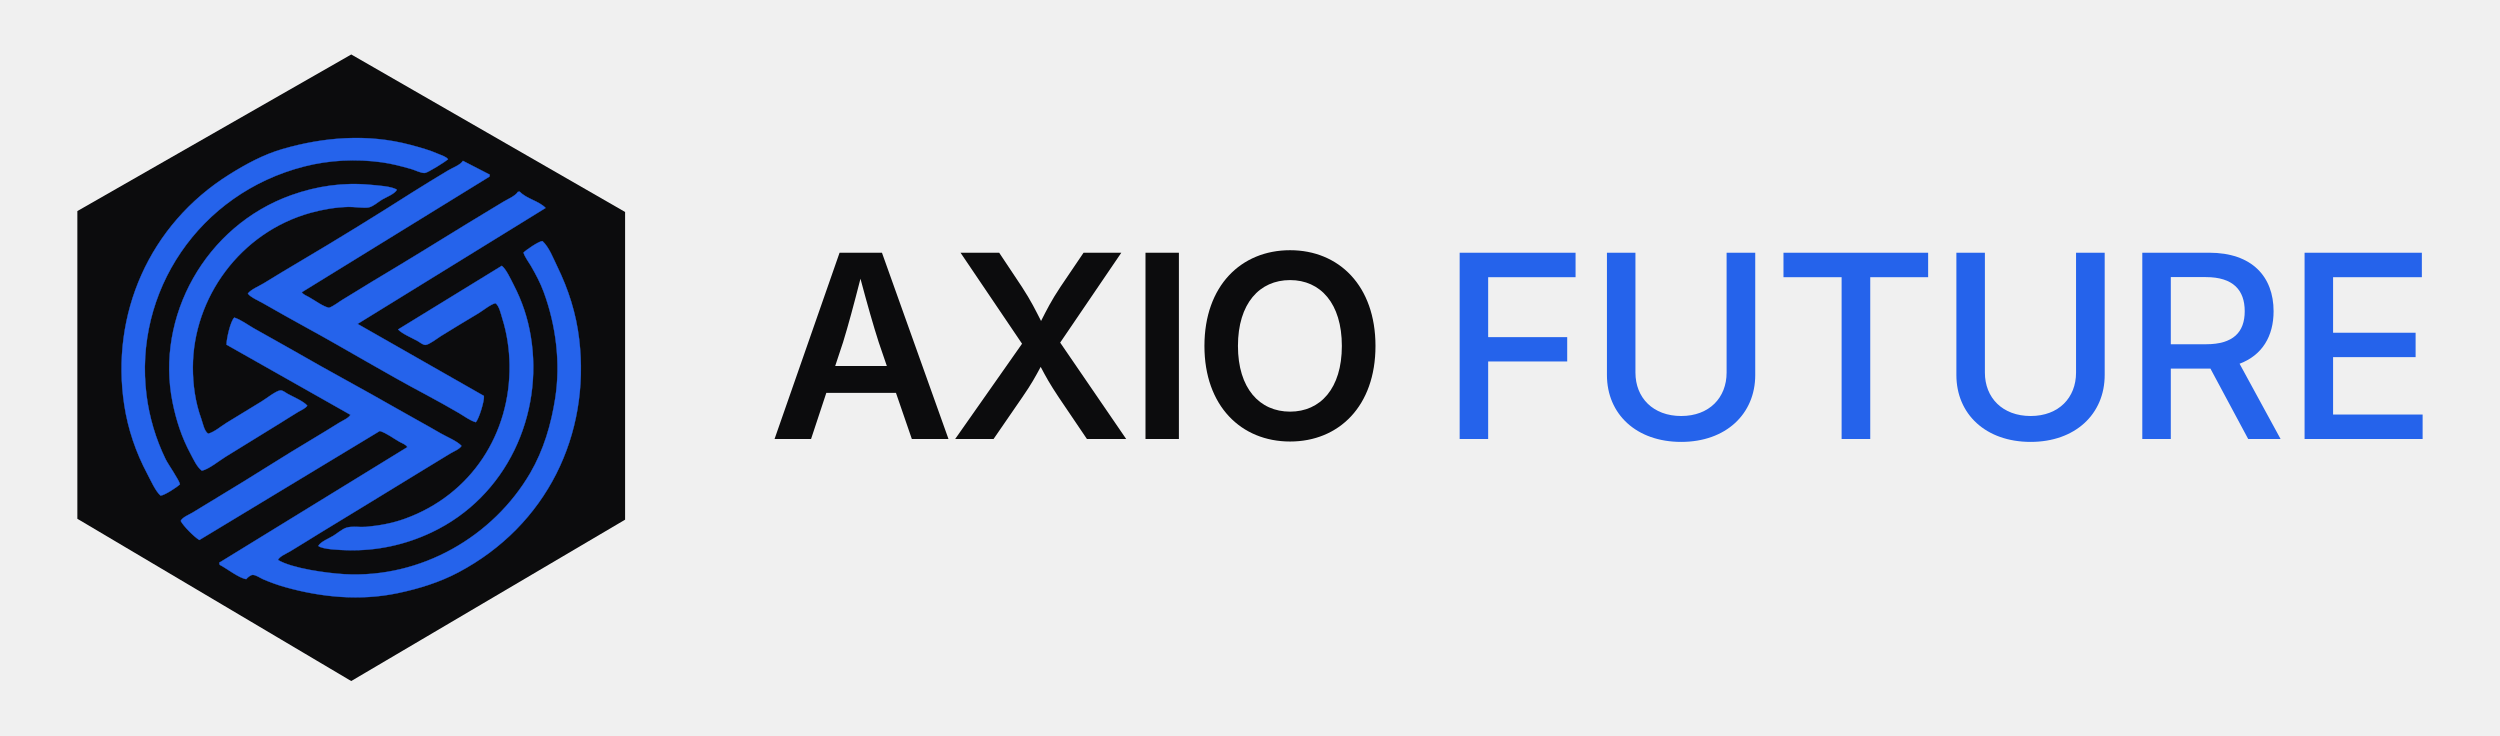
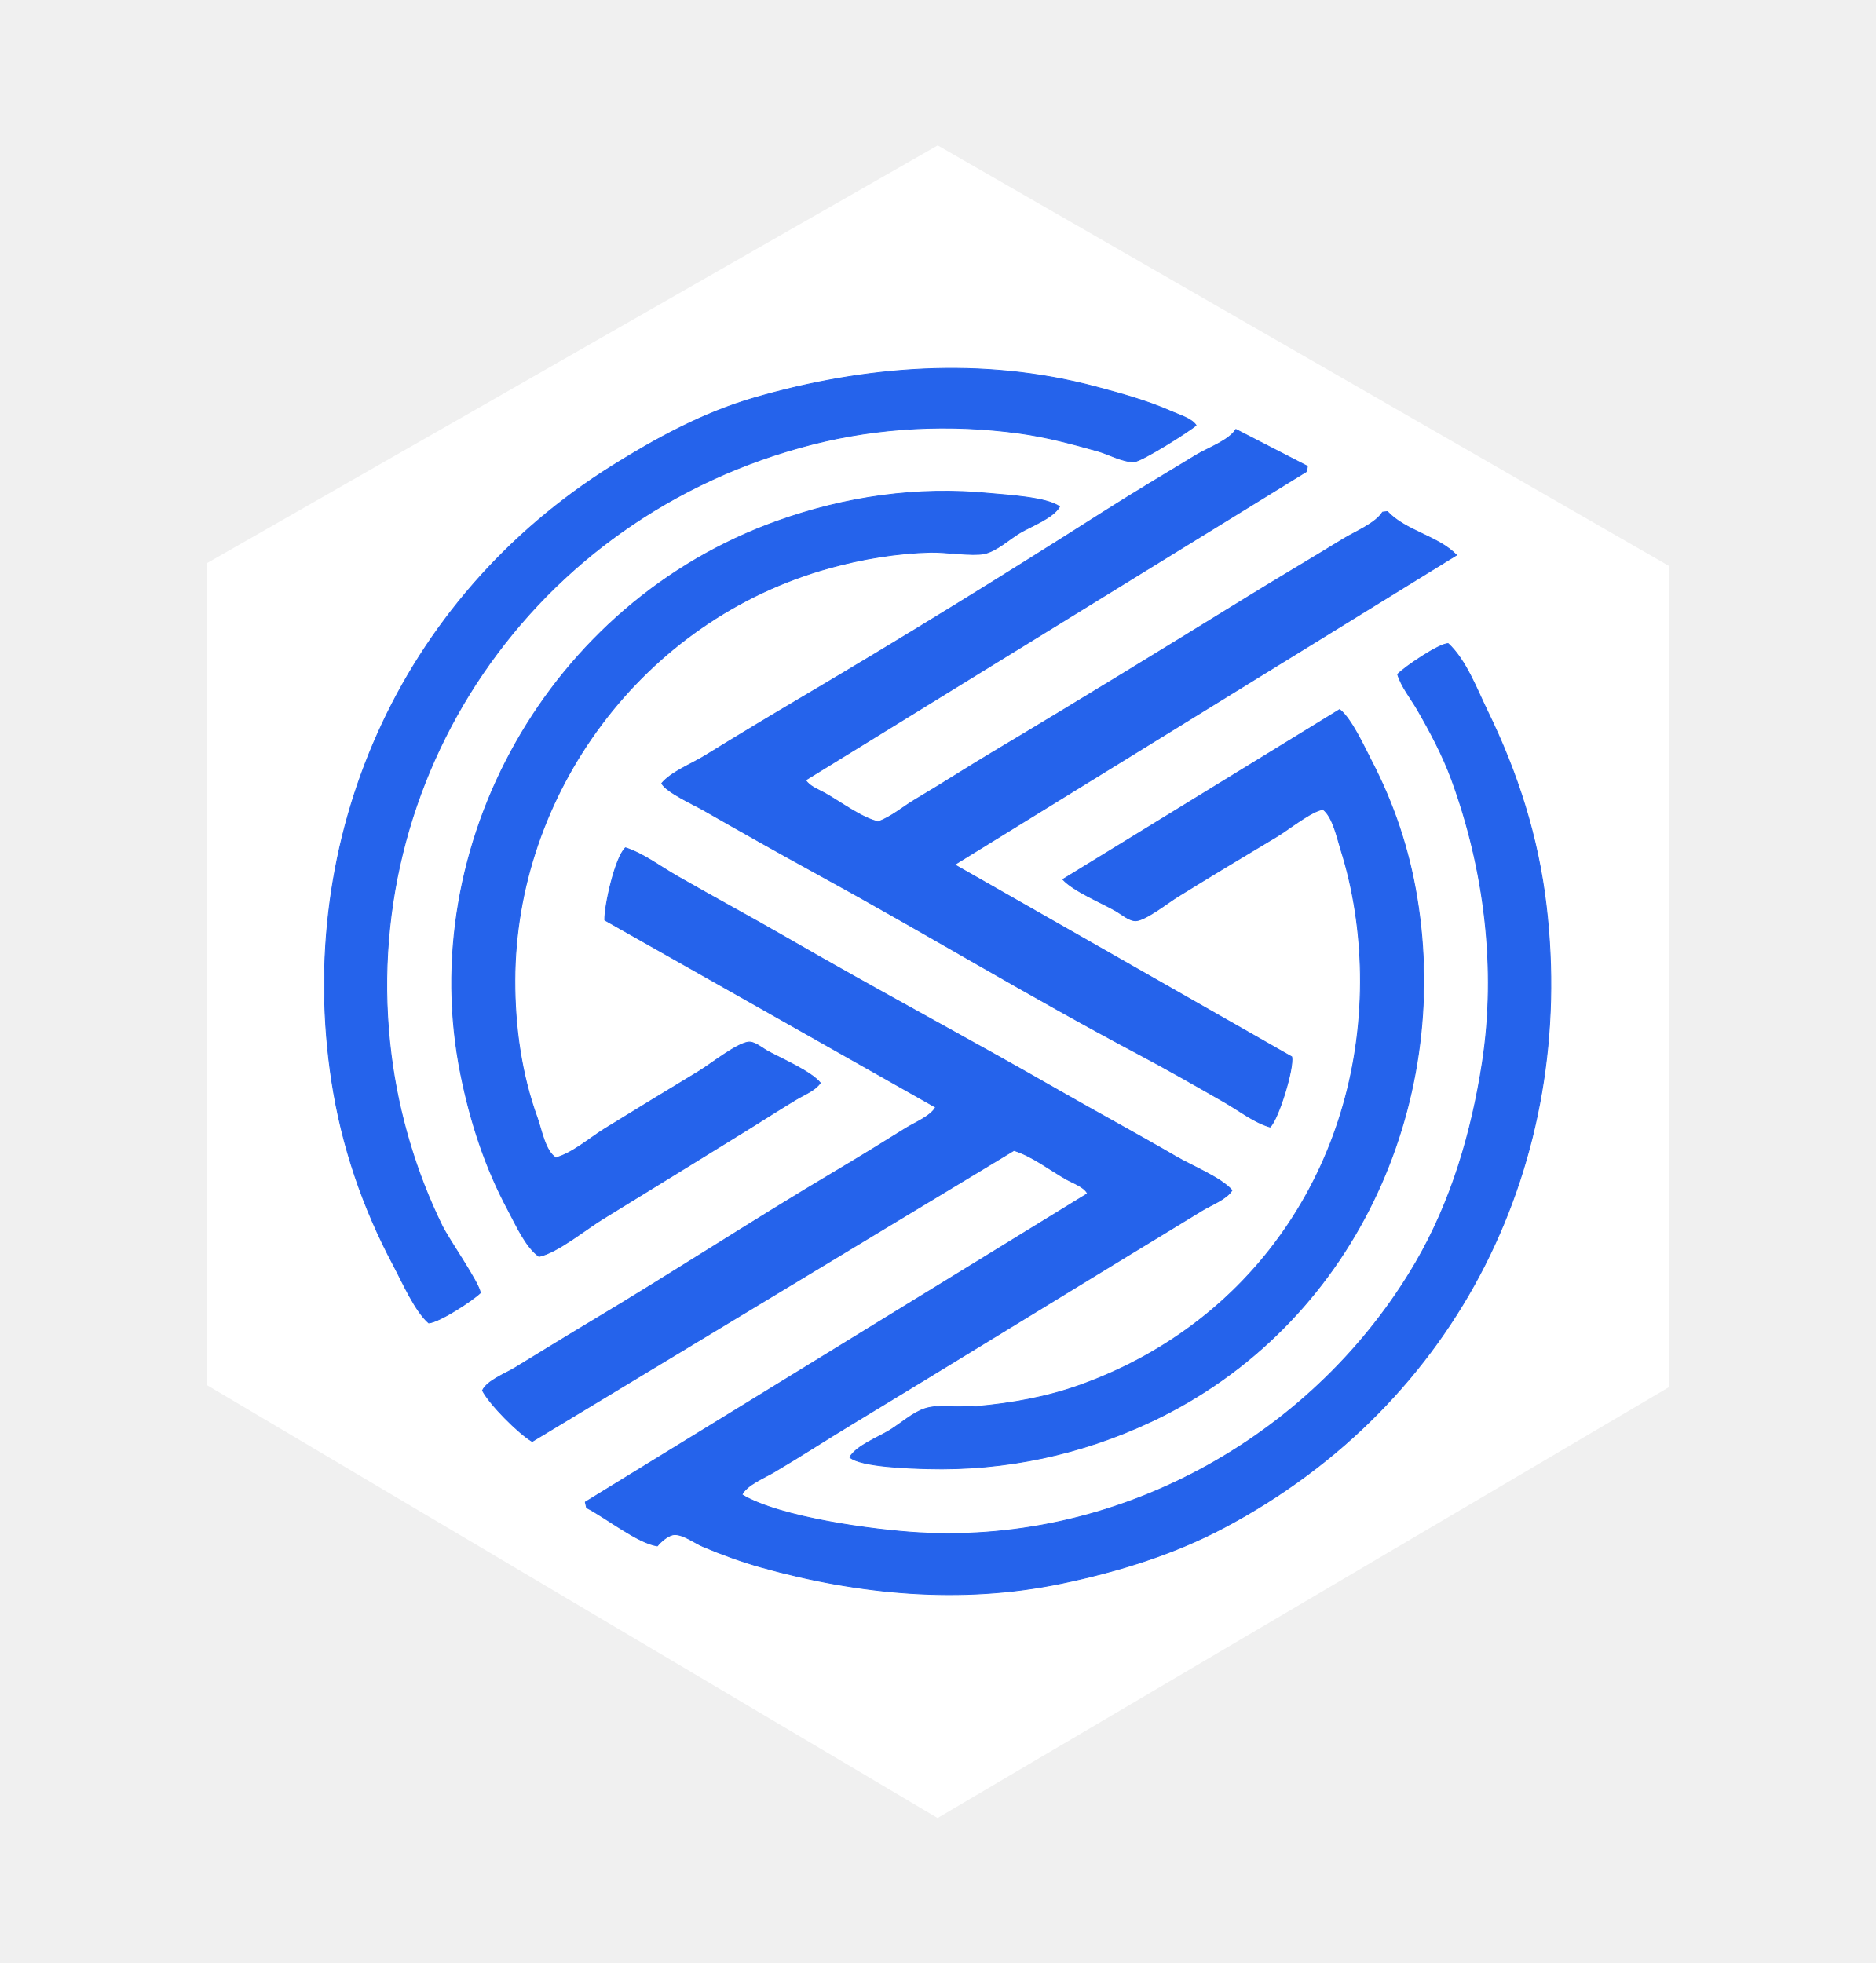
- <svg xmlns="http://www.w3.org/2000/svg" viewBox="0 0 2050 603" width="2050" height="603">
+ <svg xmlns="http://www.w3.org/2000/svg" viewBox="0 0 576 603" width="576" height="603">
  <line x1="89.08" y1="180.283" x2="89.08" y2="180.283" fill="none" stroke="#000000" stroke-width="2" />
-   <path d="M89.08 178.08L89.08 419.78L305.26 547.5L521.43 420.51L521.43 178.81L305.26 54.85Z" transform="matrix(0.97144 0 0 0.97432 -8.53432 8.05917)" fill="#0c0c0d" stroke="#0c0c0d" stroke-width="30" />
+   <path d="M89.08 178.08L89.08 419.78L305.26 547.5L521.43 420.51L521.43 178.81L305.26 54.85Z" transform="matrix(0.97144 0 0 0.97432 -8.53432 8.05917)" fill="#ffffff" stroke="#ffffff" stroke-width="30" />
  <path d="M379.44 128.25C377.34 130.17 363.52 139.26 361.24 139.44C358.07 139.68 353.64 137.12 350.59 136.22C342.88 133.95 335.22 131.8 327.22 130.67C306.96 127.79 286.07 128.83 266.29 134.1C183.32 156.23 131.88 237.05 142.18 321.72C144.36 339.67 149.49 357.74 157.17 374.11C159.16 378.37 168.15 391.69 168.46 394.75C166.06 397.18 156.41 403.74 153.25 404.01C149.23 400.4 145.43 391.31 142.89 386.35C133.77 368.55 127.57 349.52 124.67 329.7C113.83 255.56 144.11 181.91 207.4 140.66C220.43 132.18 234.21 124.36 249.16 119.84C281.85 109.95 316.48 107.16 349.78 116.41C357.31 118.5 365.13 120.74 372.23 124.03C374.55 125.11 378.1 126.13 379.44 128.25ZM391.16 129.5C398.19 133.27 405.22 137.04 412.25 140.82C412.18 141.35 412.11 141.88 412.04 142.42C362.8 174.03 313.57 205.64 264.33 237.25C265.52 239.19 268.03 240.12 270 241.26C274.27 243.72 281.17 249.07 285.75 250C289.56 248.62 293.08 245.43 296.54 243.3C304.46 238.43 312.16 233.21 320.05 228.31C344.97 212.83 369.68 196.99 394.37 181.13C403.82 175.06 413.42 169.19 422.88 163.13C426.29 160.95 432.36 158.4 434.42 154.92C434.89 154.86 435.37 154.81 435.85 154.75C441.15 160.7 450.88 162.31 456.21 168.14C406.89 199.83 357.57 231.52 308.25 263.22C341.38 282.89 374.51 302.57 407.64 322.25C408.29 325.75 403.77 341.27 401.25 343.81C396.55 342.4 392.18 338.8 387.98 336.28C379.53 331.22 371.01 326.13 362.37 321.37C330.5 303.79 299.67 284.26 268.04 266.23C256.73 259.78 245.46 253.16 234.27 246.49C231.37 244.77 223.26 240.94 221.93 238.25C224.74 234.72 230.75 232.28 234.58 229.82C244.14 223.68 253.77 217.64 263.44 211.69C293.2 193.37 322.71 174.4 351.82 155.06C360.97 148.99 370.3 143.19 379.59 137.33C382.86 135.26 389.26 132.87 391.16 129.5ZM339.2 153.25C337.21 156.79 330.96 159.15 327.52 161.27C324.33 163.25 320.63 166.92 316.92 167.71C313.45 168.45 305.29 167.14 301.14 167.26C291.03 167.54 280.99 169.3 271.3 172.1C215.96 188.1 178.76 241.78 178.64 298.75C178.61 312.98 180.54 327.54 185.24 341.01C186.44 344.43 187.58 351.31 190.72 353.25C195.65 351.86 200.79 347.13 205.11 344.36C214.36 338.43 223.63 332.53 232.92 326.67C236.32 324.53 243.78 318.3 247.4 317.73C249.24 317.45 251.67 319.66 253.2 320.53C257.31 322.86 265.97 326.74 268.67 330.25C267.21 332.55 263.89 333.89 261.59 335.33C256.89 338.27 252.28 341.38 247.63 344.38C233.24 353.67 218.81 362.9 204.39 372.15C199.48 375.3 191.13 382.42 185.75 383.57C181.79 380.59 178.98 373.88 176.73 369.51C169.87 356.21 165.54 342.28 162.7 327.62C149.09 257.37 188.46 182.89 255.95 157.7C276.1 150.18 297.18 146.97 318.72 149.19C323.6 149.69 335.5 150.34 339.2 153.25ZM220.64 472.5C214.89 471.63 205.56 463.87 199.78 460.75C199.65 460.17 199.52 459.6 199.4 459.02C248.75 427.43 298.1 395.84 347.45 364.25C346.44 362.16 343.31 361.08 341.33 359.93C336.42 357.07 331.15 352.73 325.75 351.01C278.42 380.81 231.08 410.61 183.75 440.41C179.7 437.93 171.2 428.99 169.09 424.75C170.46 421.7 175.81 419.59 178.6 417.82C185.95 413.16 193.24 408.45 200.62 403.85C225.09 388.62 248.93 372.37 273.44 357.21C280.32 352.95 287.12 348.59 293.9 344.17C296.57 342.44 301.16 340.55 302.67 337.75C270.16 318.58 237.65 299.42 205.14 280.25C205.03 275.91 208.2 260.95 211.25 258.03C216.53 259.82 221.67 263.89 226.47 266.76C237.15 273.14 247.99 279.2 258.64 285.61C285.25 301.64 312.44 316.7 339.11 332.65C350.59 339.52 362.29 346.07 373.73 353.02C378.2 355.73 386.89 359.42 390.03 363.25C388.41 366 383.89 367.73 381.19 369.46C373.88 374.16 366.51 378.77 359.17 383.44C332.28 400.53 305.47 417.75 278.52 434.75C270.67 439.7 262.96 444.93 255.06 449.79C252.28 451.51 246.92 453.78 245.57 456.75C256.74 463.78 284.48 467.64 297.75 468.43C358.25 472.03 415.04 437.53 444.19 385.42C454.71 366.62 460.65 345.38 463.8 324.17C468.11 295.17 464.43 264.51 454.73 237.01C452.12 229.61 448.47 222.44 444.67 215.6C442.74 212.13 439.94 208.54 438.84 204.75C440.74 202.61 451.14 195.24 453.75 195.31C459.01 200.38 462.23 209.44 465.29 215.96C474.25 235.06 480.25 254.71 482.63 275.75C491.5 354.03 457.19 428.45 387.64 466.89C372.72 475.14 356.35 480.38 339.75 484C310.32 490.42 279.86 487.41 251.23 479.02C245.43 477.32 239.6 475.11 234.08 472.67C231.77 471.65 228.31 468.96 225.75 469.01C223.99 469.04 221.64 471.18 220.64 472.5ZM421.75 215.57C425.21 218.34 428.99 227.04 431.06 231.19C437.76 244.66 442.16 258.37 444.52 273.25C454.72 337.32 425.93 404.87 366.41 434.19C345.78 444.35 323.31 449.43 300.25 448.78C295.48 448.64 280.66 448.24 277.36 445.25C279.25 441.75 285.8 439.11 289.18 436.95C292.3 434.95 296.06 431.45 299.55 430.3C303.93 428.85 310.1 430.07 314.75 429.64C325.15 428.68 335.48 426.75 345.29 423.07C398.3 403.21 428.67 352.59 427.87 296.75C427.69 283.99 425.84 270.88 422.13 258.66C421.06 255.12 419.79 248.6 416.87 246.25C413.54 246.67 406.5 252.56 403.31 254.54C393.46 260.67 383.63 266.84 373.88 273.14C371.24 274.84 364.61 280.27 361.73 280.44C359.77 280.55 357.43 278.4 355.82 277.44C351.47 274.83 343.34 271.38 340.16 267.75C367.36 250.36 394.55 232.96 421.75 215.57Z" transform="matrix(1.04205 0 0 1.00001 -28.00849 2.38748)" fill="#2563eb" fill-rule="evenodd" stroke="#2563eb" stroke-width="0.25" stroke-linejoin="round" />
-   <text x="630" y="360" font-family="'Inter Tight', 'Inter', system-ui, -apple-system, sans-serif" font-weight="600" font-size="210" letter-spacing="-5" fill="#0c0c0d">AXIO</text>
-   <text x="1180" y="360" font-family="'Inter Tight', 'Inter', system-ui, -apple-system, sans-serif" font-weight="500" font-size="210" letter-spacing="-3" fill="#2563eb">FUTURE</text>
</svg>
